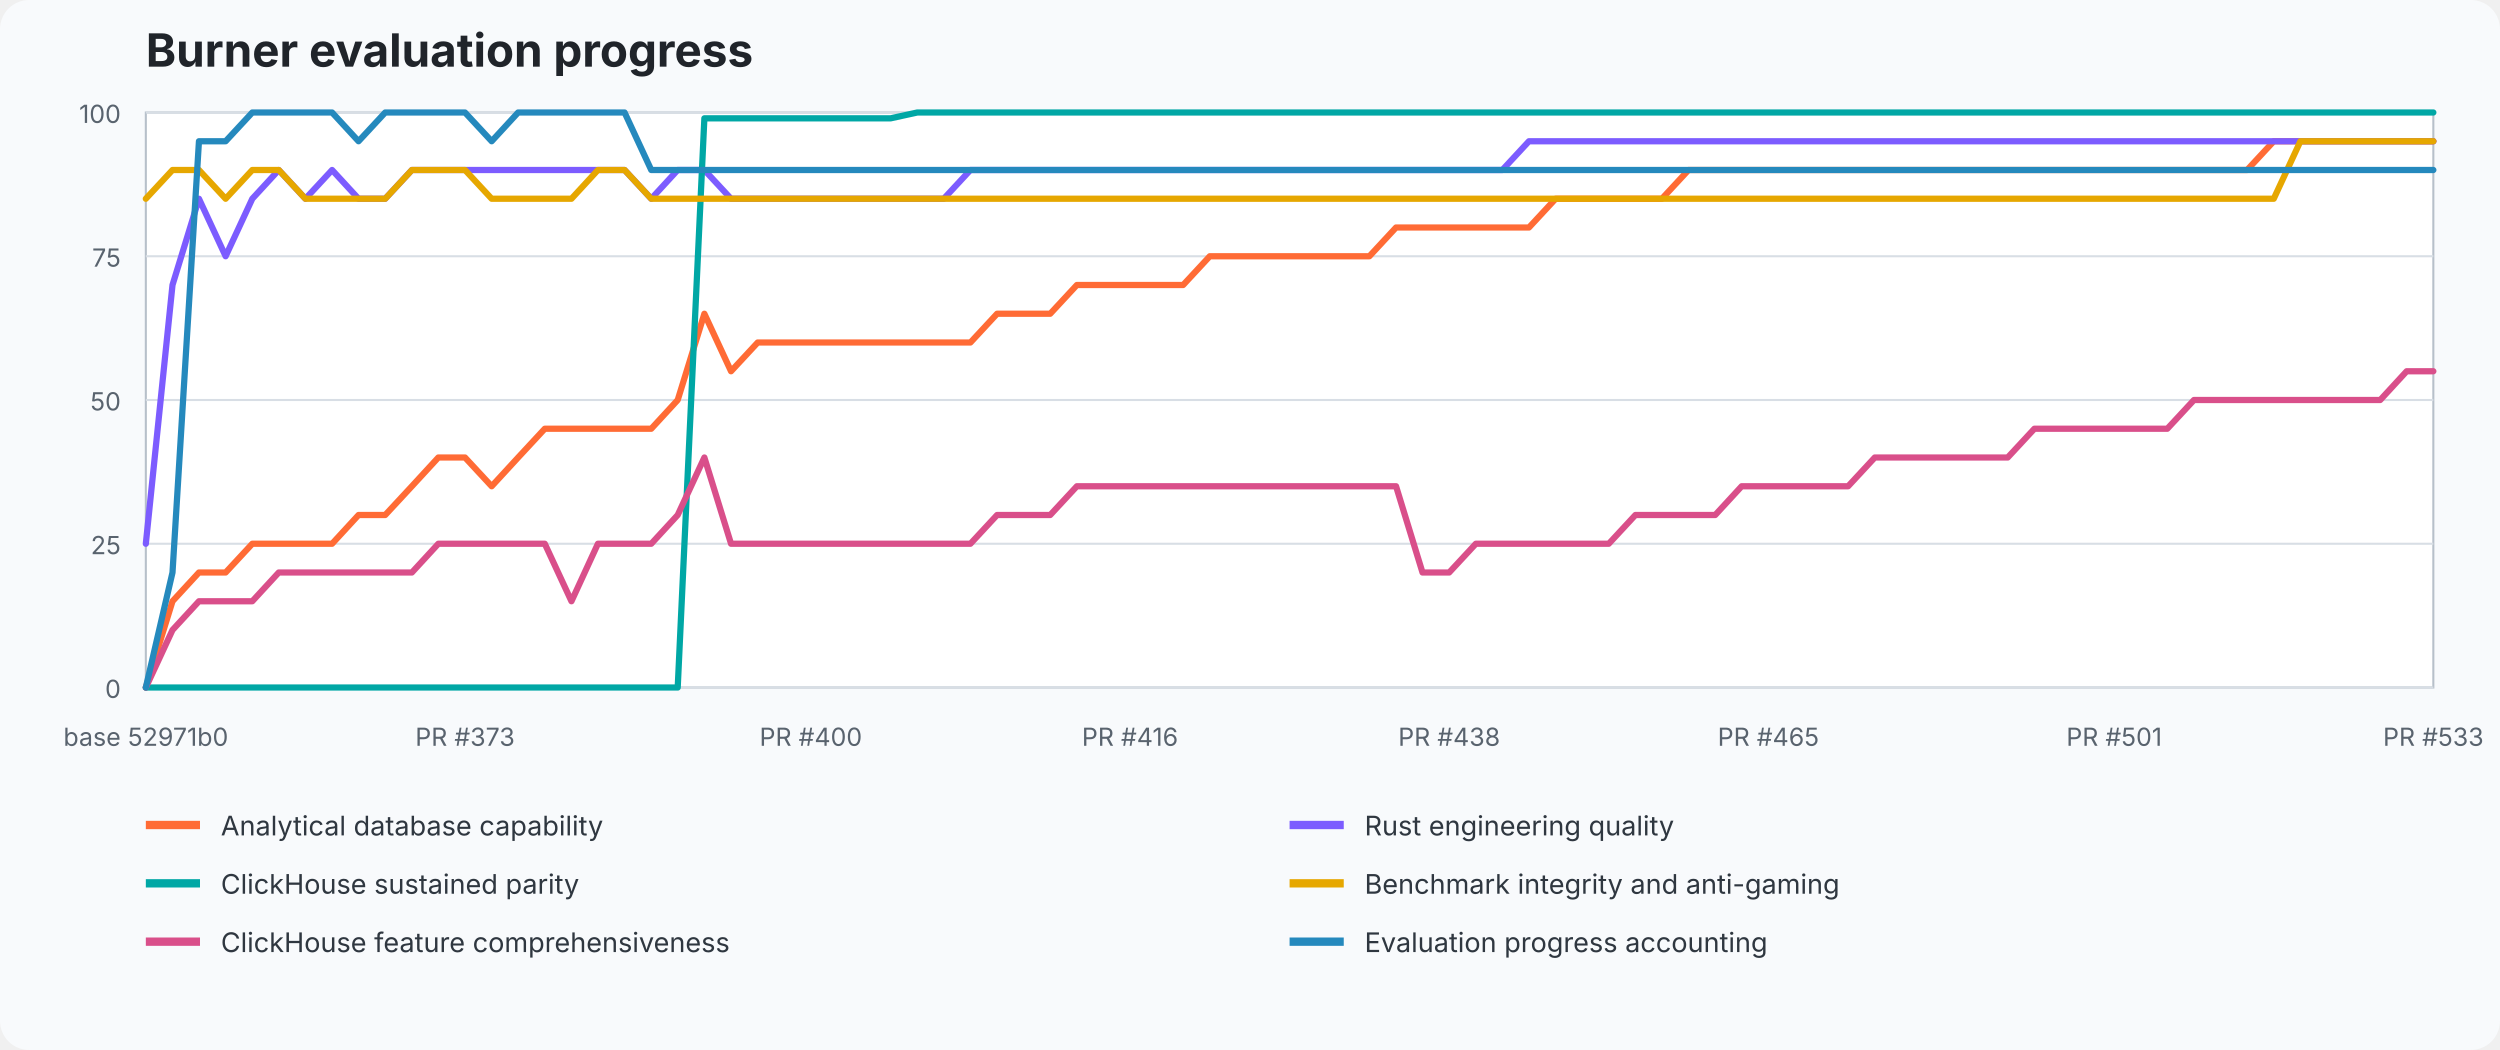
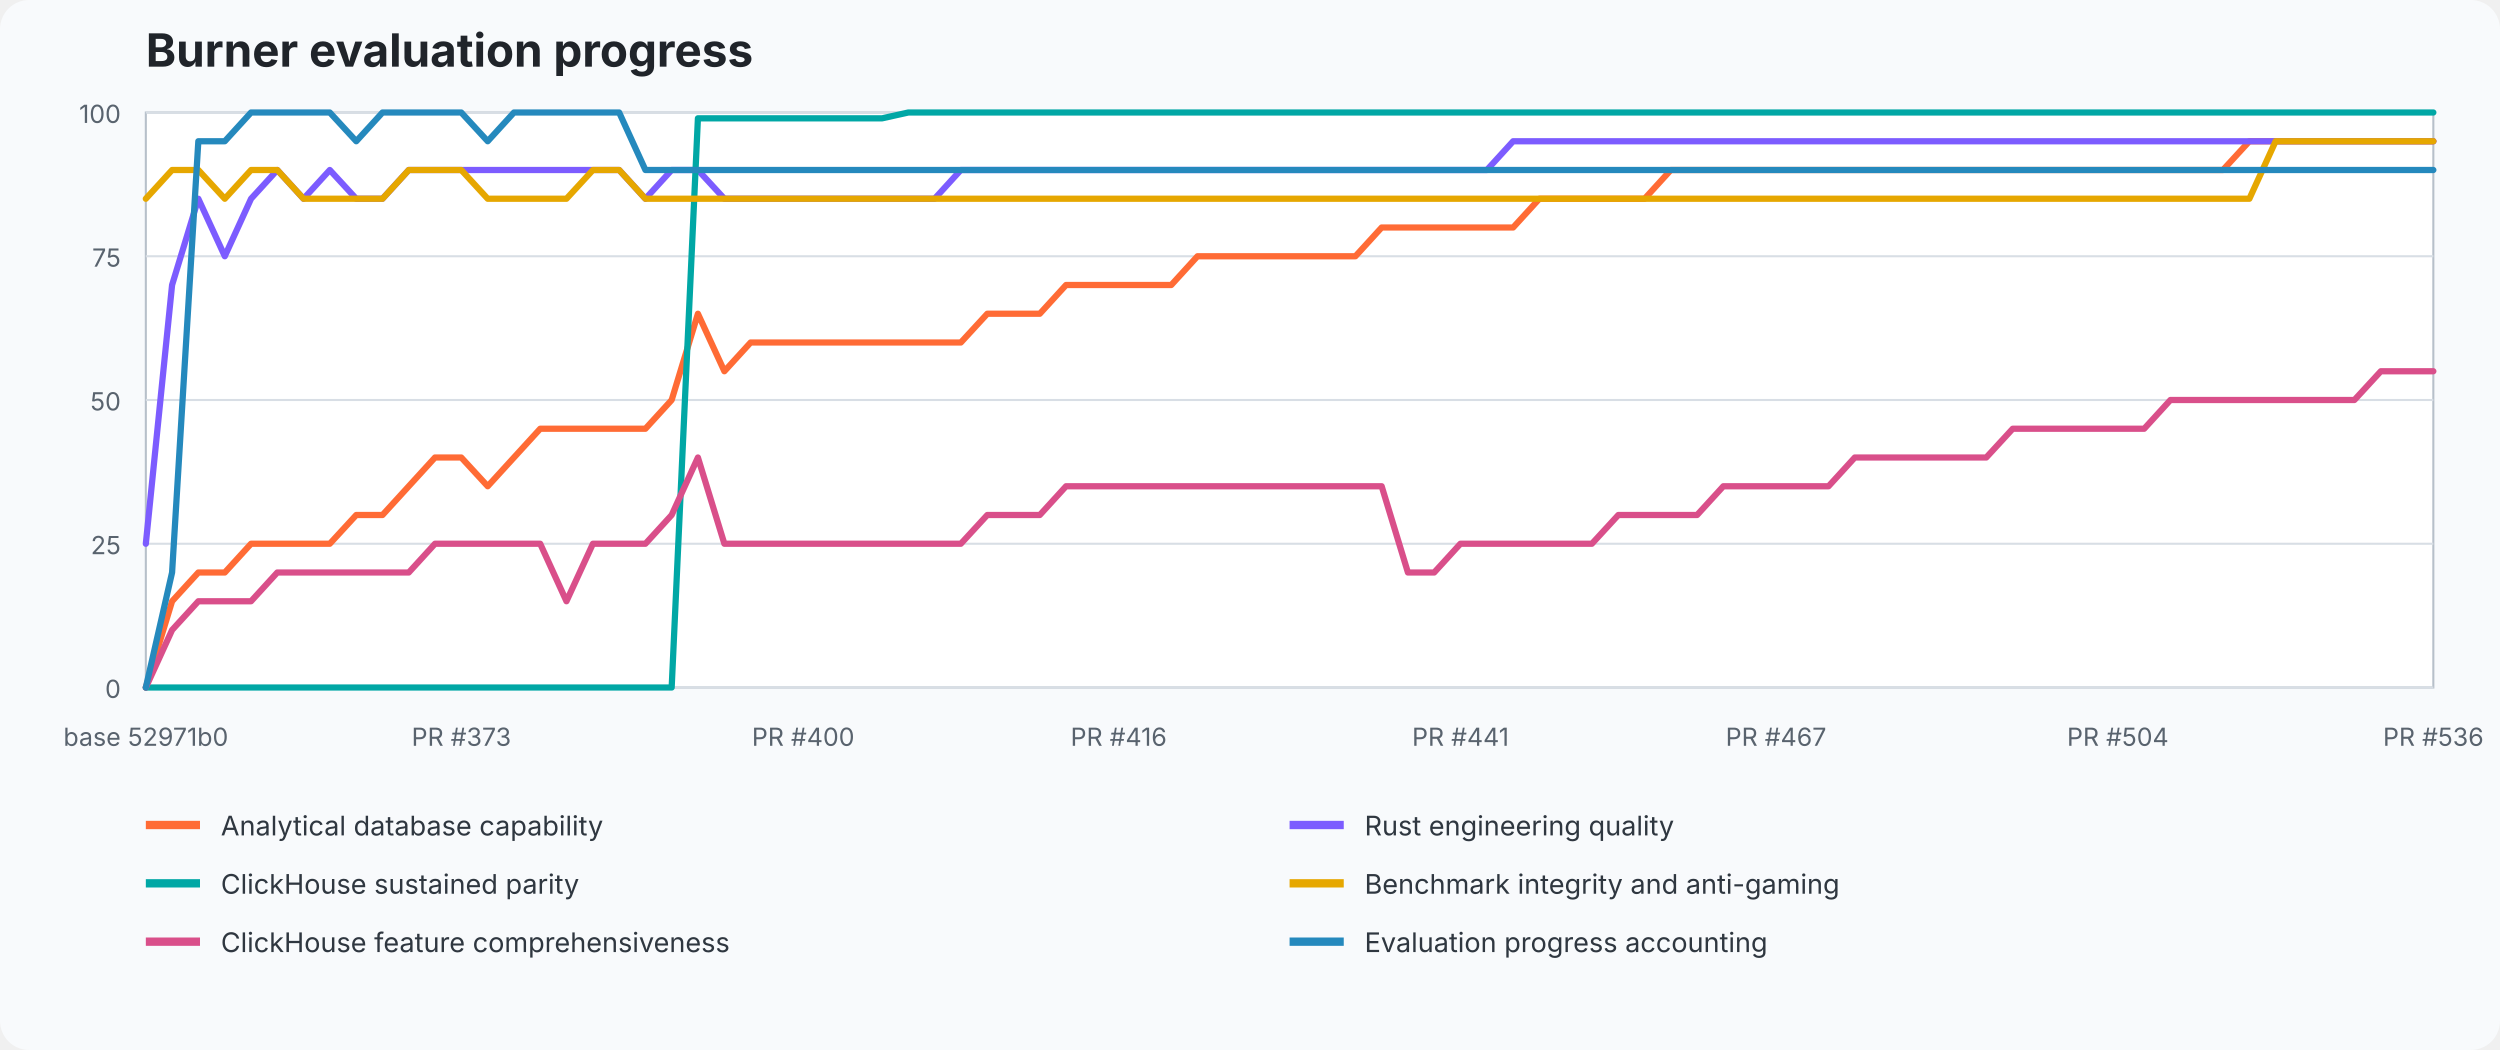
<svg xmlns="http://www.w3.org/2000/svg" width="1200" height="504" viewBox="0 0 1200 504" role="img" aria-labelledby="title desc">
  <style>text{font-family:ui-sans-serif,system-ui,-apple-system,BlinkMacSystemFont,"Segoe UI",sans-serif}.title{font-size:22px;font-weight:700;fill:#20242a}.axis{font-size:12px;fill:#59636e}.legend{font-size:13px;fill:#2f3740}.grid{stroke:#d8dee5;stroke-width:1}.plot{fill:#fff;stroke:#b7c0ca}</style>
  <rect width="100%" height="100%" fill="#f8fafc" rx="14" />
  <text x="70" y="32" class="title">Burner evaluation progress</text>
  <rect x="70" y="54" width="1098" height="276" class="plot" />
  <line x1="70" y1="330" x2="1168" y2="330" class="grid" />
  <text x="58" y="335" text-anchor="end" class="axis">0</text>
  <line x1="70" y1="261" x2="1168" y2="261" class="grid" />
  <text x="58" y="266" text-anchor="end" class="axis">25</text>
  <line x1="70" y1="192" x2="1168" y2="192" class="grid" />
  <text x="58" y="197" text-anchor="end" class="axis">50</text>
  <line x1="70" y1="123" x2="1168" y2="123" class="grid" />
  <text x="58" y="128" text-anchor="end" class="axis">75</text>
  <line x1="70" y1="54" x2="1168" y2="54" class="grid" />
  <text x="58" y="59" text-anchor="end" class="axis">100</text>
-   <polyline points="70.0,330.0 82.8,288.6 95.5,274.8 108.3,274.8 121.1,261.0 133.8,261.0 146.6,261.0 159.4,261.0 172.1,247.2 184.9,247.2 197.7,233.4 210.4,219.6 223.2,219.6 236.0,233.4 248.7,219.6 261.5,205.8 274.3,205.8 287.0,205.8 299.8,205.8 312.6,205.8 325.3,192.0 338.1,150.6 350.9,178.2 363.7,164.4 376.4,164.4 389.2,164.4 402.0,164.4 414.7,164.4 427.5,164.4 440.3,164.4 453.0,164.4 465.8,164.4 478.6,150.6 491.3,150.6 504.1,150.6 516.9,136.8 529.6,136.8 542.4,136.8 555.2,136.8 567.9,136.8 580.7,123.0 593.5,123.0 606.2,123.0 619.0,123.0 631.8,123.0 644.5,123.0 657.3,123.0 670.1,109.2 682.8,109.2 695.6,109.2 708.4,109.2 721.1,109.2 733.9,109.2 746.7,95.4 759.4,95.4 772.2,95.4 785.0,95.4 797.7,95.4 810.5,81.6 823.3,81.6 836.0,81.6 848.8,81.6 861.6,81.6 874.3,81.6 887.1,81.6 899.9,81.6 912.7,81.6 925.4,81.6 938.2,81.6 951.0,81.6 963.7,81.6 976.5,81.6 989.3,81.6 1002.0,81.6 1014.8,81.6 1027.6,81.6 1040.3,81.6 1053.1,81.6 1065.9,81.6 1078.6,81.6 1091.4,67.8 1104.2,67.8 1116.9,67.8 1129.7,67.8 1142.5,67.8 1155.2,67.8 1168.0,67.8" fill="none" stroke="#ff6b35" stroke-width="3" stroke-linejoin="round" stroke-linecap="round" />
-   <polyline points="70.0,261.0 82.8,136.8 95.5,95.4 108.3,123.0 121.1,95.4 133.8,81.6 146.6,95.4 159.4,81.6 172.1,95.4 184.9,95.4 197.7,81.6 210.4,81.6 223.2,81.6 236.0,81.6 248.7,81.6 261.5,81.6 274.3,81.6 287.0,81.6 299.8,81.6 312.6,95.4 325.3,81.6 338.1,81.6 350.9,95.4 363.7,95.4 376.4,95.4 389.2,95.4 402.0,95.4 414.7,95.4 427.5,95.4 440.3,95.4 453.0,95.4 465.8,81.6 478.6,81.6 491.3,81.6 504.1,81.6 516.9,81.6 529.6,81.6 542.4,81.6 555.2,81.6 567.9,81.6 580.7,81.6 593.5,81.6 606.2,81.6 619.0,81.6 631.8,81.6 644.5,81.6 657.3,81.6 670.1,81.6 682.8,81.6 695.6,81.6 708.4,81.6 721.1,81.6 733.9,67.8 746.7,67.8 759.4,67.8 772.2,67.8 785.0,67.8 797.7,67.8 810.5,67.8 823.3,67.8 836.0,67.8 848.8,67.8 861.6,67.8 874.3,67.8 887.1,67.8 899.9,67.8 912.7,67.8 925.4,67.8 938.2,67.8 951.0,67.8 963.7,67.8 976.5,67.8 989.3,67.8 1002.0,67.8 1014.8,67.8 1027.6,67.8 1040.3,67.8 1053.1,67.8 1065.9,67.8 1078.6,67.8 1091.4,67.8 1104.2,67.8 1116.9,67.8 1129.7,67.8 1142.5,67.8 1155.2,67.8 1168.0,67.8" fill="none" stroke="#7c5cff" stroke-width="3" stroke-linejoin="round" stroke-linecap="round" />
-   <polyline points="70.0,330.0 82.8,330.0 95.5,330.0 108.3,330.0 121.1,330.0 133.8,330.0 146.6,330.0 159.4,330.0 172.1,330.0 184.9,330.0 197.7,330.0 210.4,330.0 223.2,330.0 236.0,330.0 248.7,330.0 261.5,330.0 274.3,330.0 287.0,330.0 299.8,330.0 312.6,330.0 325.3,330.0 338.1,56.8 350.9,56.8 363.7,56.8 376.4,56.8 389.2,56.8 402.0,56.8 414.7,56.8 427.5,56.8 440.3,54.0 453.0,54.0 465.8,54.0 478.6,54.0 491.3,54.0 504.1,54.0 516.9,54.0 529.6,54.0 542.4,54.0 555.2,54.0 567.9,54.0 580.7,54.0 593.5,54.0 606.2,54.0 619.0,54.0 631.8,54.0 644.5,54.0 657.3,54.0 670.1,54.0 682.8,54.0 695.6,54.0 708.4,54.0 721.1,54.0 733.9,54.0 746.7,54.0 759.4,54.0 772.2,54.0 785.0,54.0 797.7,54.0 810.5,54.0 823.3,54.0 836.0,54.0 848.8,54.0 861.6,54.0 874.3,54.0 887.1,54.0 899.9,54.0 912.7,54.0 925.4,54.0 938.2,54.0 951.0,54.0 963.7,54.0 976.5,54.0 989.3,54.0 1002.0,54.0 1014.8,54.0 1027.6,54.0 1040.3,54.0 1053.1,54.0 1065.9,54.0 1078.6,54.0 1091.4,54.0 1104.2,54.0 1116.9,54.0 1129.7,54.0 1142.5,54.0 1155.2,54.0 1168.0,54.0" fill="none" stroke="#00a7a5" stroke-width="3" stroke-linejoin="round" stroke-linecap="round" />
-   <polyline points="70.0,95.4 82.8,81.6 95.5,81.6 108.3,95.4 121.1,81.6 133.8,81.6 146.6,95.4 159.4,95.4 172.1,95.4 184.9,95.4 197.7,81.6 210.4,81.6 223.2,81.6 236.0,95.4 248.7,95.4 261.5,95.4 274.3,95.4 287.0,81.6 299.8,81.6 312.6,95.4 325.3,95.4 338.1,95.4 350.9,95.4 363.7,95.4 376.4,95.4 389.2,95.4 402.0,95.4 414.7,95.4 427.5,95.4 440.3,95.4 453.0,95.4 465.8,95.4 478.6,95.4 491.3,95.4 504.1,95.4 516.9,95.4 529.6,95.4 542.4,95.4 555.2,95.4 567.9,95.4 580.7,95.4 593.5,95.4 606.2,95.4 619.0,95.4 631.8,95.4 644.5,95.4 657.3,95.4 670.1,95.4 682.8,95.4 695.6,95.4 708.4,95.4 721.1,95.4 733.9,95.4 746.7,95.4 759.4,95.4 772.2,95.4 785.0,95.4 797.7,95.4 810.5,95.4 823.3,95.4 836.0,95.4 848.8,95.4 861.6,95.4 874.3,95.4 887.1,95.4 899.9,95.4 912.7,95.4 925.4,95.4 938.2,95.4 951.0,95.4 963.7,95.4 976.5,95.4 989.3,95.4 1002.0,95.4 1014.8,95.4 1027.6,95.4 1040.3,95.4 1053.1,95.4 1065.9,95.4 1078.6,95.4 1091.4,95.4 1104.2,67.8 1116.9,67.8 1129.7,67.8 1142.5,67.8 1155.2,67.8 1168.0,67.8" fill="none" stroke="#e6a700" stroke-width="3" stroke-linejoin="round" stroke-linecap="round" />
-   <polyline points="70.0,330.0 82.8,302.4 95.5,288.6 108.3,288.6 121.1,288.6 133.8,274.8 146.6,274.8 159.4,274.8 172.1,274.8 184.9,274.8 197.7,274.8 210.4,261.0 223.2,261.0 236.0,261.0 248.7,261.0 261.5,261.0 274.3,288.6 287.0,261.0 299.8,261.0 312.6,261.0 325.3,247.2 338.1,219.6 350.9,261.0 363.7,261.0 376.4,261.0 389.2,261.0 402.0,261.0 414.7,261.0 427.5,261.0 440.3,261.0 453.0,261.0 465.8,261.0 478.6,247.2 491.3,247.2 504.1,247.2 516.9,233.4 529.6,233.4 542.4,233.4 555.2,233.4 567.9,233.4 580.7,233.4 593.5,233.4 606.2,233.4 619.0,233.4 631.8,233.4 644.5,233.4 657.3,233.4 670.1,233.4 682.8,274.8 695.6,274.8 708.4,261.0 721.1,261.0 733.9,261.0 746.7,261.0 759.4,261.0 772.2,261.0 785.0,247.2 797.7,247.2 810.5,247.2 823.3,247.2 836.0,233.4 848.8,233.4 861.6,233.4 874.3,233.4 887.1,233.4 899.9,219.6 912.7,219.6 925.4,219.6 938.2,219.6 951.0,219.6 963.7,219.6 976.5,205.8 989.3,205.8 1002.0,205.8 1014.8,205.8 1027.6,205.8 1040.3,205.8 1053.1,192.0 1065.9,192.0 1078.6,192.0 1091.4,192.0 1104.2,192.0 1116.9,192.0 1129.7,192.0 1142.5,192.0 1155.2,178.2 1168.0,178.2" fill="none" stroke="#d94f8a" stroke-width="3" stroke-linejoin="round" stroke-linecap="round" />
-   <polyline points="70.0,330.0 82.8,274.8 95.5,67.8 108.3,67.8 121.1,54.0 133.8,54.0 146.6,54.0 159.4,54.0 172.1,67.8 184.9,54.0 197.7,54.0 210.4,54.0 223.2,54.0 236.0,67.8 248.7,54.0 261.5,54.0 274.3,54.0 287.0,54.0 299.8,54.0 312.6,81.6 325.3,81.6 338.1,81.6 350.9,81.6 363.7,81.6 376.4,81.6 389.2,81.6 402.0,81.6 414.7,81.6 427.5,81.6 440.3,81.6 453.0,81.6 465.8,81.6 478.6,81.6 491.3,81.6 504.1,81.6 516.9,81.6 529.6,81.6 542.4,81.6 555.2,81.6 567.9,81.6 580.7,81.6 593.5,81.6 606.2,81.6 619.0,81.6 631.8,81.6 644.5,81.6 657.3,81.6 670.1,81.6 682.8,81.6 695.6,81.6 708.4,81.6 721.1,81.6 733.9,81.6 746.7,81.6 759.4,81.6 772.2,81.6 785.0,81.6 797.7,81.6 810.5,81.6 823.3,81.6 836.0,81.6 848.8,81.6 861.6,81.6 874.3,81.6 887.1,81.6 899.9,81.6 912.7,81.6 925.4,81.6 938.2,81.6 951.0,81.6 963.7,81.6 976.5,81.6 989.3,81.6 1002.0,81.6 1014.8,81.6 1027.6,81.6 1040.3,81.6 1053.1,81.6 1065.9,81.6 1078.6,81.6 1091.4,81.6 1104.2,81.6 1116.9,81.6 1129.7,81.6 1142.5,81.6 1155.2,81.6 1168.0,81.6" fill="none" stroke="#2589bd" stroke-width="3" stroke-linejoin="round" stroke-linecap="round" />
+   <polyline points="70.0,330.0 82.6,288.6 95.2,274.8 107.9,274.8 120.5,261.0 133.1,261.0 145.7,261.0 158.3,261.0 171.0,247.2 183.6,247.2 196.2,233.4 208.8,219.6 221.4,219.6 234.1,233.4 246.7,219.6 259.3,205.8 271.9,205.8 284.6,205.8 297.2,205.8 309.8,205.8 322.4,192.0 335.0,150.6 347.7,178.2 360.3,164.4 372.9,164.4 385.5,164.4 398.1,164.4 410.8,164.4 423.4,164.4 436.0,164.4 448.6,164.4 461.2,164.4 473.9,150.6 486.5,150.6 499.1,150.6 511.7,136.8 524.3,136.8 537.0,136.8 549.6,136.8 562.2,136.8 574.8,123.0 587.4,123.0 600.1,123.0 612.7,123.0 625.3,123.0 637.9,123.0 650.6,123.0 663.2,109.2 675.8,109.2 688.4,109.2 701.0,109.2 713.7,109.2 726.3,109.2 738.9,95.4 751.5,95.4 764.1,95.4 776.8,95.4 789.4,95.4 802.0,81.6 814.6,81.6 827.2,81.6 839.9,81.6 852.5,81.6 865.1,81.6 877.7,81.6 890.3,81.6 903.0,81.6 915.6,81.6 928.2,81.6 940.8,81.6 953.4,81.6 966.1,81.6 978.7,81.6 991.3,81.6 1003.9,81.6 1016.6,81.6 1029.2,81.6 1041.8,81.6 1054.4,81.6 1067.0,81.6 1079.7,67.8 1092.3,67.8 1104.9,67.8 1117.5,67.8 1130.1,67.8 1142.8,67.8 1155.4,67.8 1168.0,67.8" fill="none" stroke="#ff6b35" stroke-width="3" stroke-linejoin="round" stroke-linecap="round" />
+   <polyline points="70.0,261.0 82.6,136.8 95.2,95.4 107.9,123.0 120.5,95.4 133.1,81.6 145.7,95.4 158.3,81.6 171.0,95.4 183.6,95.4 196.2,81.6 208.8,81.6 221.4,81.6 234.1,81.6 246.7,81.6 259.3,81.6 271.9,81.6 284.6,81.6 297.2,81.6 309.8,95.4 322.4,81.6 335.0,81.6 347.7,95.4 360.3,95.4 372.9,95.4 385.5,95.4 398.1,95.4 410.8,95.4 423.4,95.4 436.0,95.4 448.6,95.4 461.2,81.6 473.9,81.6 486.5,81.6 499.1,81.6 511.7,81.6 524.3,81.6 537.0,81.6 549.6,81.6 562.2,81.6 574.8,81.6 587.4,81.6 600.1,81.6 612.7,81.6 625.3,81.6 637.9,81.6 650.6,81.6 663.2,81.6 675.8,81.6 688.4,81.6 701.0,81.6 713.7,81.6 726.3,67.8 738.9,67.8 751.5,67.8 764.1,67.8 776.8,67.8 789.4,67.8 802.0,67.8 814.6,67.8 827.2,67.8 839.9,67.8 852.5,67.8 865.1,67.8 877.7,67.8 890.3,67.8 903.0,67.8 915.6,67.8 928.2,67.8 940.8,67.8 953.4,67.8 966.1,67.8 978.7,67.8 991.3,67.8 1003.9,67.8 1016.6,67.8 1029.2,67.8 1041.8,67.8 1054.4,67.8 1067.0,67.8 1079.7,67.8 1092.3,67.8 1104.9,67.8 1117.5,67.8 1130.1,67.8 1142.8,67.8 1155.4,67.8 1168.0,67.8" fill="none" stroke="#7c5cff" stroke-width="3" stroke-linejoin="round" stroke-linecap="round" />
+   <polyline points="70.0,330.0 82.6,330.0 95.2,330.0 107.9,330.0 120.5,330.0 133.1,330.0 145.7,330.0 158.3,330.0 171.0,330.0 183.6,330.0 196.2,330.0 208.8,330.0 221.4,330.0 234.1,330.0 246.7,330.0 259.3,330.0 271.9,330.0 284.6,330.0 297.2,330.0 309.8,330.0 322.4,330.0 335.0,56.8 347.7,56.8 360.3,56.8 372.9,56.8 385.5,56.8 398.1,56.8 410.8,56.8 423.4,56.8 436.0,54.0 448.6,54.0 461.2,54.0 473.9,54.0 486.5,54.0 499.1,54.0 511.7,54.0 524.3,54.0 537.0,54.0 549.6,54.0 562.2,54.0 574.8,54.0 587.4,54.0 600.1,54.0 612.7,54.0 625.3,54.0 637.9,54.0 650.6,54.0 663.2,54.0 675.8,54.0 688.4,54.0 701.0,54.0 713.7,54.0 726.3,54.0 738.9,54.0 751.5,54.0 764.1,54.0 776.8,54.0 789.4,54.0 802.0,54.0 814.6,54.0 827.2,54.0 839.9,54.0 852.5,54.0 865.1,54.0 877.7,54.0 890.3,54.0 903.0,54.0 915.6,54.0 928.2,54.0 940.8,54.0 953.4,54.0 966.1,54.0 978.7,54.0 991.3,54.0 1003.9,54.0 1016.6,54.0 1029.2,54.0 1041.8,54.0 1054.4,54.0 1067.0,54.0 1079.7,54.0 1092.3,54.0 1104.9,54.0 1117.5,54.0 1130.1,54.0 1142.8,54.0 1155.4,54.0 1168.0,54.0" fill="none" stroke="#00a7a5" stroke-width="3" stroke-linejoin="round" stroke-linecap="round" />
+   <polyline points="70.0,95.4 82.6,81.6 95.2,81.6 107.9,95.4 120.5,81.6 133.1,81.6 145.7,95.4 158.3,95.4 171.0,95.4 183.6,95.4 196.2,81.6 208.8,81.6 221.4,81.6 234.1,95.4 246.7,95.4 259.3,95.4 271.9,95.4 284.6,81.6 297.2,81.6 309.8,95.4 322.4,95.4 335.0,95.4 347.7,95.4 360.3,95.4 372.9,95.4 385.5,95.4 398.1,95.4 410.8,95.4 423.4,95.4 436.0,95.4 448.6,95.4 461.2,95.4 473.9,95.4 486.5,95.4 499.1,95.4 511.7,95.4 524.3,95.4 537.0,95.4 549.6,95.4 562.2,95.4 574.8,95.4 587.4,95.4 600.1,95.4 612.7,95.4 625.3,95.4 637.9,95.4 650.6,95.4 663.2,95.4 675.8,95.4 688.4,95.4 701.0,95.4 713.7,95.4 726.3,95.4 738.9,95.4 751.5,95.4 764.1,95.4 776.8,95.4 789.4,95.4 802.0,95.4 814.6,95.4 827.2,95.4 839.9,95.4 852.5,95.4 865.1,95.4 877.7,95.4 890.3,95.4 903.0,95.4 915.6,95.4 928.2,95.4 940.8,95.4 953.4,95.4 966.1,95.4 978.7,95.4 991.3,95.4 1003.9,95.4 1016.6,95.4 1029.2,95.4 1041.8,95.4 1054.4,95.4 1067.0,95.4 1079.7,95.4 1092.3,67.8 1104.9,67.8 1117.5,67.8 1130.1,67.8 1142.8,67.8 1155.4,67.8 1168.0,67.8" fill="none" stroke="#e6a700" stroke-width="3" stroke-linejoin="round" stroke-linecap="round" />
+   <polyline points="70.0,330.0 82.6,302.4 95.2,288.6 107.9,288.6 120.5,288.6 133.1,274.8 145.7,274.8 158.3,274.8 171.0,274.8 183.6,274.8 196.2,274.8 208.8,261.0 221.4,261.0 234.1,261.0 246.7,261.0 259.3,261.0 271.9,288.6 284.6,261.0 297.2,261.0 309.8,261.0 322.4,247.2 335.0,219.6 347.7,261.0 360.3,261.0 372.9,261.0 385.5,261.0 398.1,261.0 410.8,261.0 423.4,261.0 436.0,261.0 448.6,261.0 461.2,261.0 473.9,247.2 486.5,247.2 499.1,247.2 511.7,233.4 524.3,233.4 537.0,233.4 549.6,233.4 562.2,233.4 574.8,233.4 587.4,233.4 600.1,233.4 612.7,233.4 625.3,233.4 637.9,233.4 650.6,233.4 663.2,233.4 675.8,274.8 688.4,274.8 701.0,261.0 713.7,261.0 726.3,261.0 738.9,261.0 751.5,261.0 764.1,261.0 776.8,247.2 789.4,247.2 802.0,247.2 814.6,247.2 827.2,233.4 839.9,233.4 852.5,233.4 865.1,233.4 877.7,233.4 890.3,219.6 903.0,219.6 915.6,219.6 928.2,219.6 940.8,219.6 953.4,219.6 966.1,205.8 978.7,205.8 991.3,205.8 1003.9,205.8 1016.6,205.8 1029.2,205.8 1041.8,192.0 1054.4,192.0 1067.0,192.0 1079.7,192.0 1092.3,192.0 1104.9,192.0 1117.5,192.0 1130.1,192.0 1142.8,178.2 1155.4,178.2 1168.0,178.2" fill="none" stroke="#d94f8a" stroke-width="3" stroke-linejoin="round" stroke-linecap="round" />
+   <polyline points="70.0,330.0 82.6,274.8 95.2,67.8 107.9,67.8 120.5,54.0 133.1,54.0 145.7,54.0 158.3,54.0 171.0,67.8 183.6,54.0 196.2,54.0 208.8,54.0 221.4,54.0 234.1,67.8 246.7,54.0 259.3,54.0 271.9,54.0 284.6,54.0 297.2,54.0 309.8,81.6 322.4,81.6 335.0,81.6 347.7,81.6 360.3,81.6 372.9,81.6 385.5,81.6 398.1,81.6 410.8,81.6 423.4,81.6 436.0,81.6 448.6,81.6 461.2,81.6 473.9,81.6 486.5,81.6 499.1,81.6 511.7,81.6 524.3,81.6 537.0,81.6 549.6,81.6 562.2,81.6 574.8,81.6 587.4,81.6 600.1,81.6 612.7,81.6 625.3,81.6 637.9,81.6 650.6,81.6 663.2,81.6 675.8,81.6 688.4,81.6 701.0,81.6 713.7,81.6 726.3,81.6 738.9,81.6 751.5,81.6 764.1,81.6 776.8,81.6 789.4,81.6 802.0,81.6 814.6,81.6 827.2,81.6 839.9,81.6 852.5,81.6 865.1,81.6 877.7,81.6 890.3,81.6 903.0,81.6 915.6,81.6 928.2,81.6 940.8,81.6 953.4,81.6 966.1,81.6 978.7,81.6 991.3,81.6 1003.9,81.6 1016.6,81.6 1029.2,81.6 1041.8,81.6 1054.4,81.6 1067.0,81.6 1079.7,81.6 1092.3,81.6 1104.9,81.6 1117.5,81.6 1130.1,81.6 1142.8,81.6 1155.4,81.6 1168.0,81.6" fill="none" stroke="#2589bd" stroke-width="3" stroke-linejoin="round" stroke-linecap="round" />
  <text x="70" y="358" text-anchor="middle" class="axis">base 52971b0</text>
-   <text x="223.209" y="358" text-anchor="middle" class="axis">PR #373</text>
-   <text x="389.186" y="358" text-anchor="middle" class="axis">PR #400</text>
-   <text x="542.395" y="358" text-anchor="middle" class="axis">PR #416</text>
-   <text x="695.605" y="358" text-anchor="middle" class="axis">PR #438</text>
-   <text x="848.814" y="358" text-anchor="middle" class="axis">PR #465</text>
-   <text x="1014.791" y="358" text-anchor="middle" class="axis">PR #501</text>
-   <text x="1168" y="358" text-anchor="middle" class="axis">PR #533</text>
+   <text x="221.448" y="358" text-anchor="middle" class="axis">PR #373</text>
+   <text x="385.517" y="358" text-anchor="middle" class="axis">PR #400</text>
+   <text x="536.966" y="358" text-anchor="middle" class="axis">PR #416</text>
+   <text x="701.034" y="358" text-anchor="middle" class="axis">PR #441</text>
+   <text x="852.483" y="358" text-anchor="middle" class="axis">PR #467</text>
+   <text x="1016.552" y="358" text-anchor="middle" class="axis">PR #504</text>
+   <text x="1168" y="358" text-anchor="middle" class="axis">PR #536</text>
  <line x1="70" y1="396" x2="96" y2="396" stroke="#ff6b35" stroke-width="4" />
  <text x="106" y="401" class="legend">Analytical database capability</text>
  <line x1="619" y1="396" x2="645" y2="396" stroke="#7c5cff" stroke-width="4" />
  <text x="655" y="401" class="legend">Rust engineering quality</text>
  <line x1="70" y1="424" x2="96" y2="424" stroke="#00a7a5" stroke-width="4" />
  <text x="106" y="429" class="legend">ClickHouse sustained parity</text>
  <line x1="619" y1="424" x2="645" y2="424" stroke="#e6a700" stroke-width="4" />
  <text x="655" y="429" class="legend">Benchmark integrity and anti-gaming</text>
  <line x1="70" y1="452" x2="96" y2="452" stroke="#d94f8a" stroke-width="4" />
  <text x="106" y="457" class="legend">ClickHouse feature comprehensiveness</text>
  <line x1="619" y1="452" x2="645" y2="452" stroke="#2589bd" stroke-width="4" />
  <text x="655" y="457" class="legend">Evaluation progress accounting</text>
</svg>
